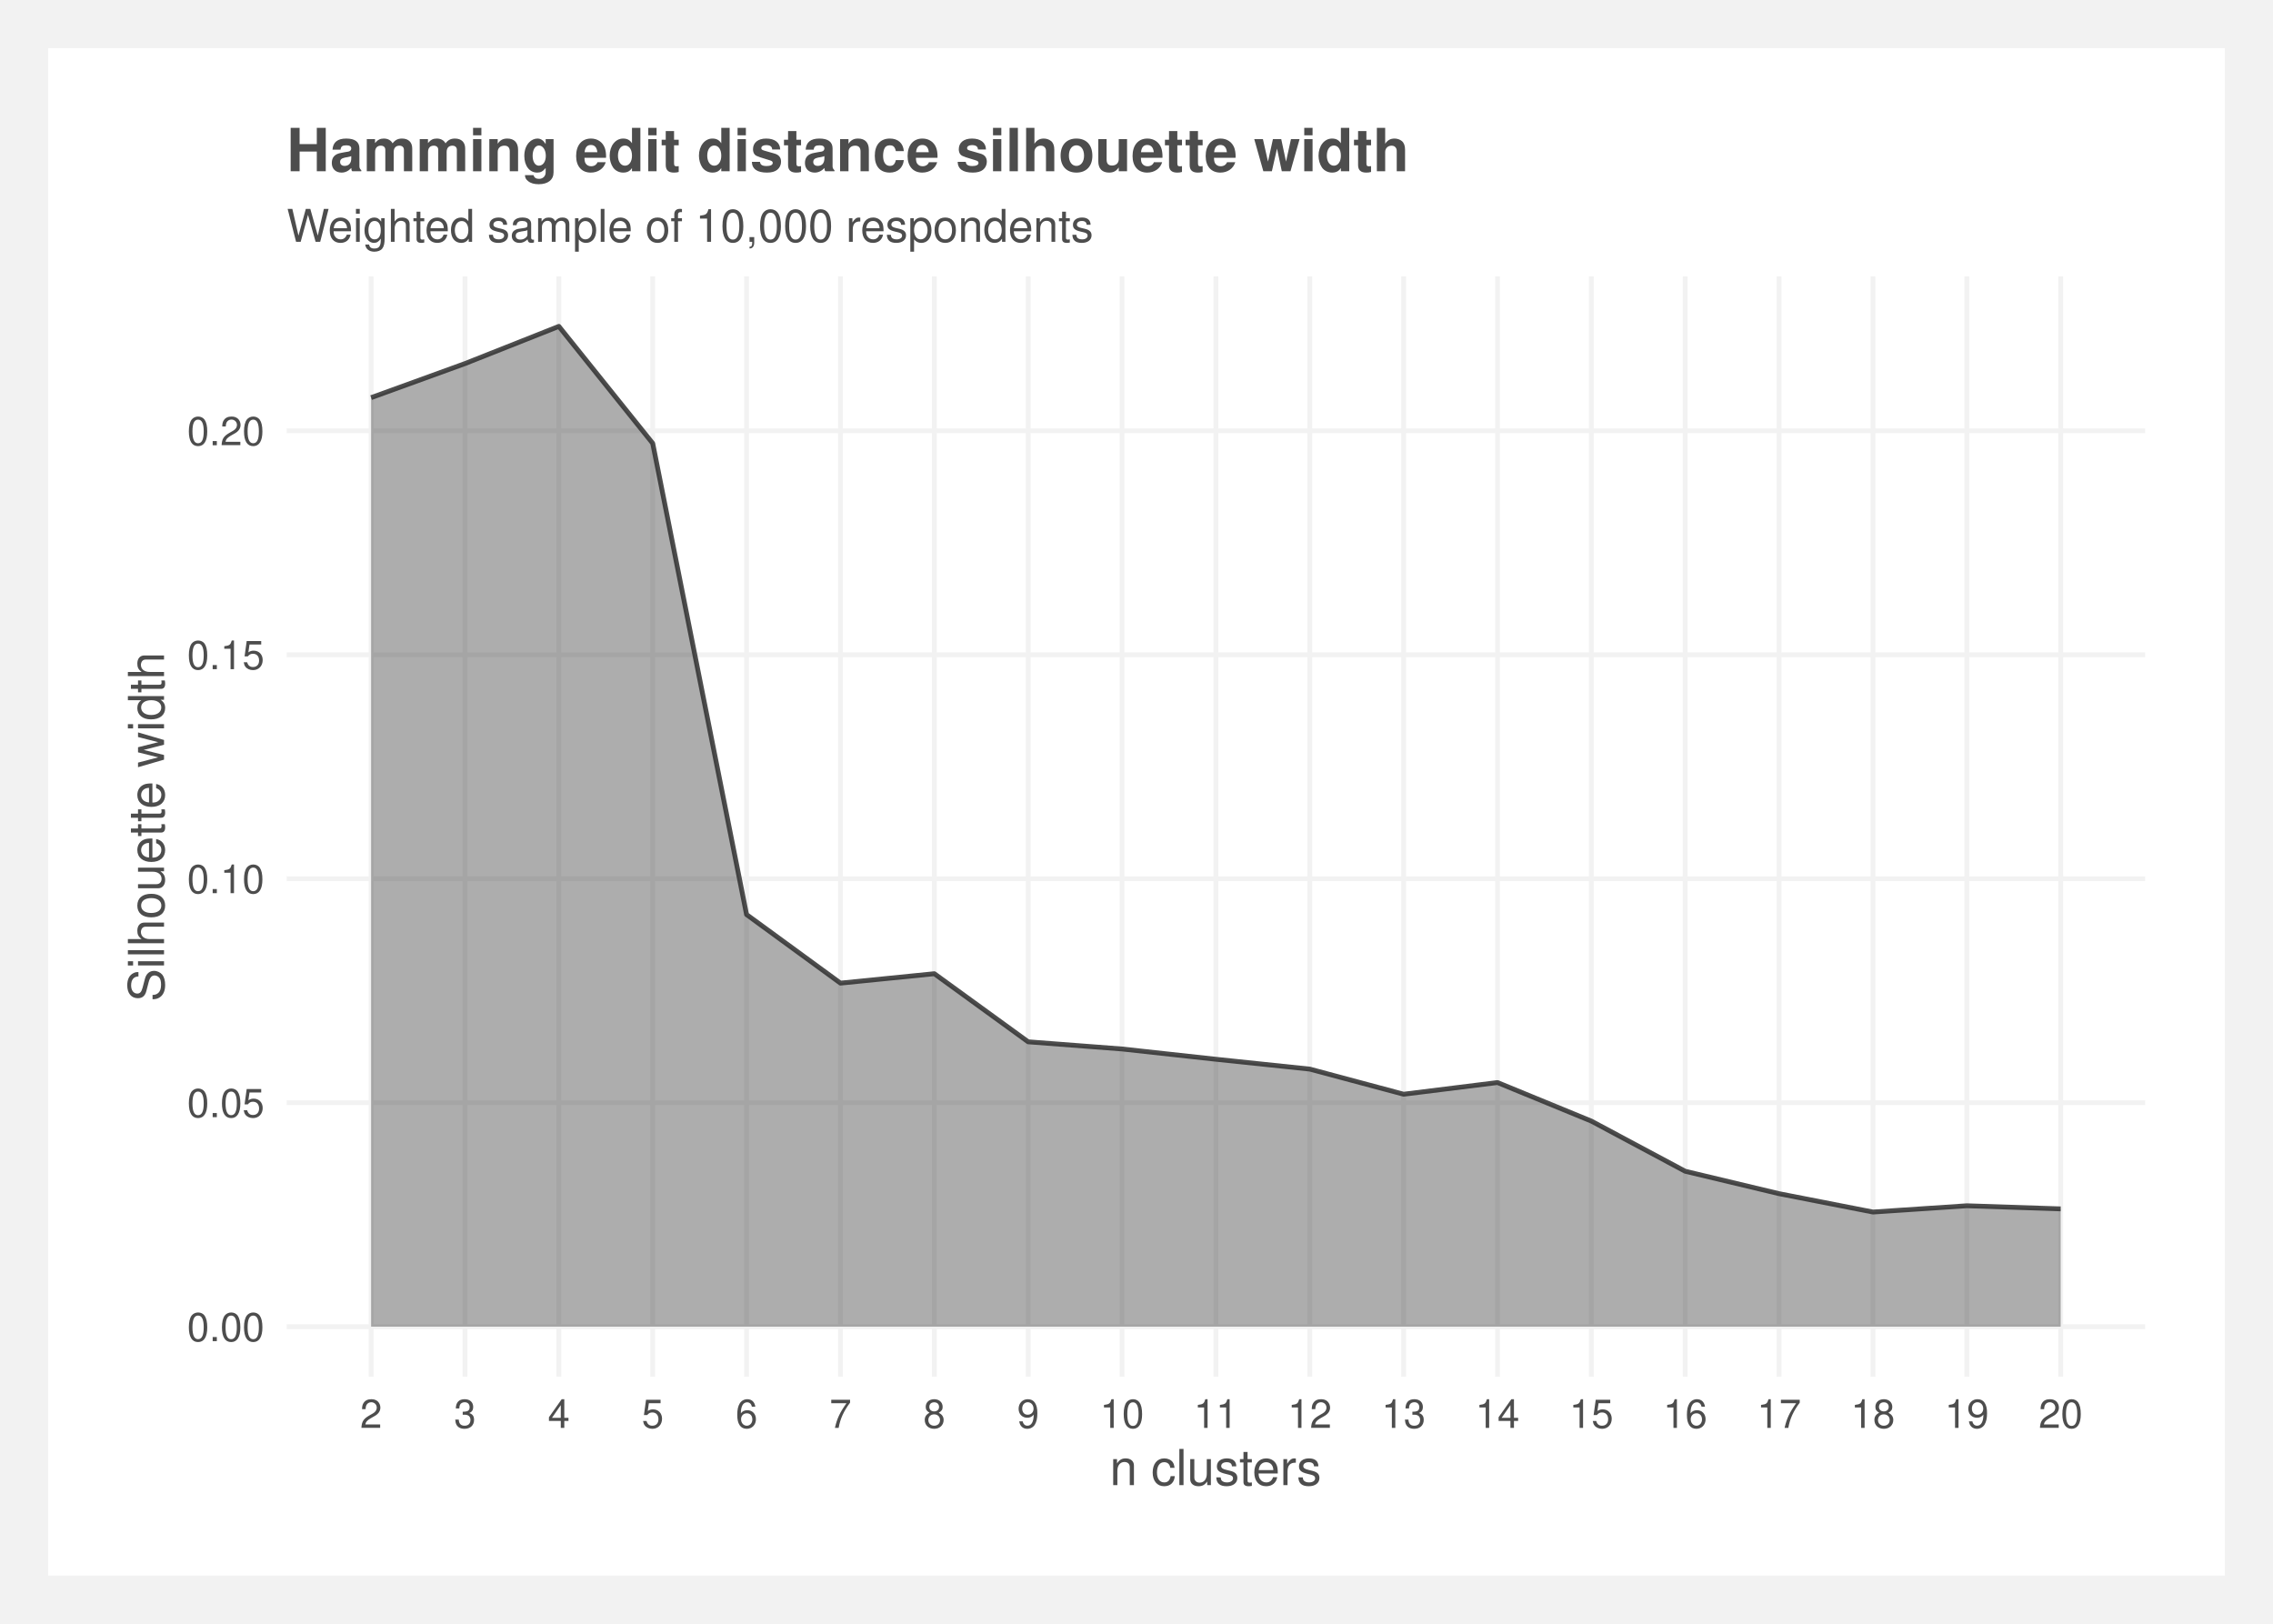
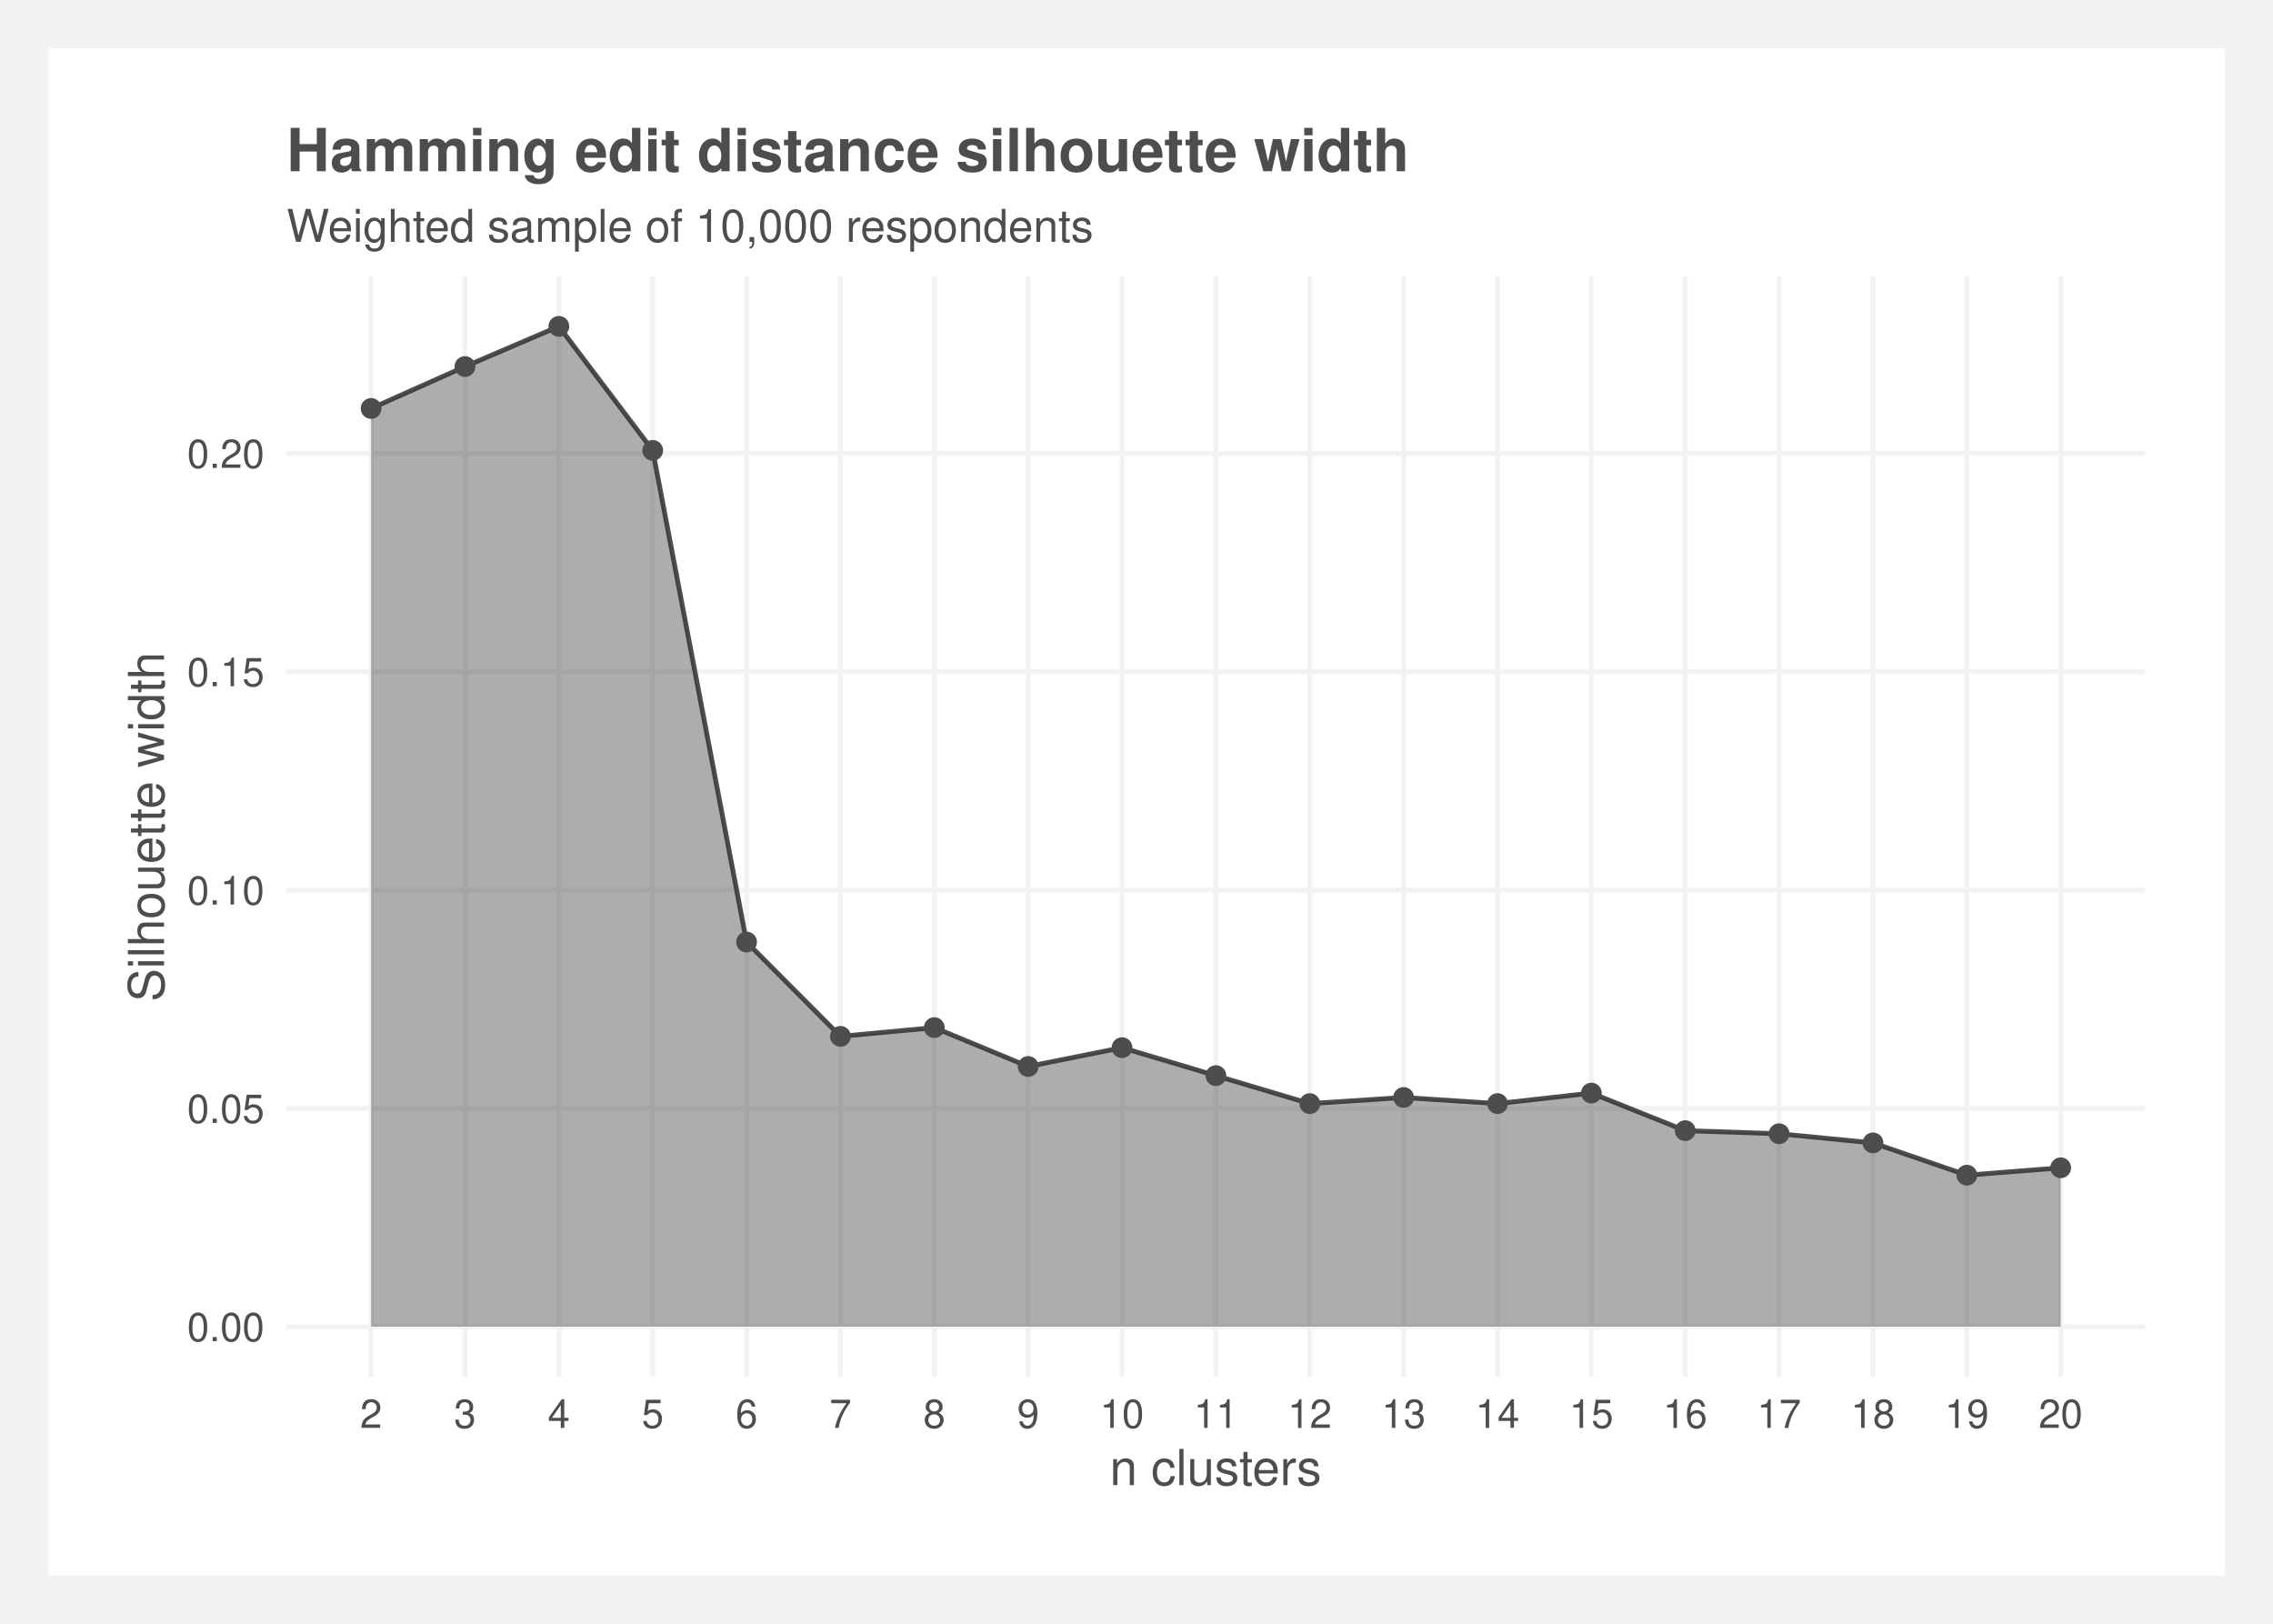
<svg xmlns="http://www.w3.org/2000/svg" viewBox="0 0 504.00 360.00">
  <defs>
    <style type="text/css">
    line, polyline, polygon, path, rect, circle {
      fill: none;
      stroke: #000000;
      stroke-linecap: round;
      stroke-linejoin: round;
      stroke-miterlimit: 10.00;
    }
  </style>
  </defs>
  <rect width="100%" height="100%" style="stroke: none; fill: #FFFFFF;" />
  <rect x="0.00" y="0.00" width="504.00" height="360.00" style="stroke-width: 21.34; stroke: #F2F2F2;" />
  <defs>
    <clipPath id="cpNjMuNTZ8NDc1LjY1fDMwNS4yM3w2MS4yOA==">
      <rect x="63.56" y="61.28" width="412.09" height="243.96" />
    </clipPath>
  </defs>
  <rect x="63.56" y="61.28" width="412.09" height="243.96" style="stroke-width: 1.07; stroke: none;" clip-path="url(#cpNjMuNTZ8NDc1LjY1fDMwNS4yM3w2MS4yOA==)" />
-   <polyline points="63.56,269.31 475.65,269.31 " style="stroke-width: 0.53; stroke: none; stroke-linecap: butt;" clip-path="url(#cpNjMuNTZ8NDc1LjY1fDMwNS4yM3w2MS4yOA==)" />
-   <polyline points="63.56,219.65 475.65,219.65 " style="stroke-width: 0.53; stroke: none; stroke-linecap: butt;" clip-path="url(#cpNjMuNTZ8NDc1LjY1fDMwNS4yM3w2MS4yOA==)" />
-   <polyline points="63.56,169.99 475.65,169.99 " style="stroke-width: 0.53; stroke: none; stroke-linecap: butt;" clip-path="url(#cpNjMuNTZ8NDc1LjY1fDMwNS4yM3w2MS4yOA==)" />
-   <polyline points="63.56,120.34 475.65,120.34 " style="stroke-width: 0.53; stroke: none; stroke-linecap: butt;" clip-path="url(#cpNjMuNTZ8NDc1LjY1fDMwNS4yM3w2MS4yOA==)" />
-   <polyline points="63.56,70.68 475.65,70.68 " style="stroke-width: 0.53; stroke: none; stroke-linecap: butt;" clip-path="url(#cpNjMuNTZ8NDc1LjY1fDMwNS4yM3w2MS4yOA==)" />
+   <polyline points="63.56,269.94 475.65,269.94 " style="stroke-width: 0.53; stroke: none; stroke-linecap: butt;" clip-path="url(#cpNjMuNTZ8NDc1LjY1fDMwNS4yM3w2MS4yOA==)" />
+   <polyline points="63.56,221.54 475.65,221.54 " style="stroke-width: 0.53; stroke: none; stroke-linecap: butt;" clip-path="url(#cpNjMuNTZ8NDc1LjY1fDMwNS4yM3w2MS4yOA==)" />
+   <polyline points="63.56,173.14 475.65,173.14 " style="stroke-width: 0.53; stroke: none; stroke-linecap: butt;" clip-path="url(#cpNjMuNTZ8NDc1LjY1fDMwNS4yM3w2MS4yOA==)" />
+   <polyline points="63.56,124.74 475.65,124.74 " style="stroke-width: 0.53; stroke: none; stroke-linecap: butt;" clip-path="url(#cpNjMuNTZ8NDc1LjY1fDMwNS4yM3w2MS4yOA==)" />
+   <polyline points="63.56,76.33 475.65,76.33 " style="stroke-width: 0.53; stroke: none; stroke-linecap: butt;" clip-path="url(#cpNjMuNTZ8NDc1LjY1fDMwNS4yM3w2MS4yOA==)" />
  <polyline points="71.88,305.23 71.88,61.28 " style="stroke-width: 0.53; stroke: none; stroke-linecap: butt;" clip-path="url(#cpNjMuNTZ8NDc1LjY1fDMwNS4yM3w2MS4yOA==)" />
  <polyline points="92.70,305.23 92.70,61.28 " style="stroke-width: 0.53; stroke: none; stroke-linecap: butt;" clip-path="url(#cpNjMuNTZ8NDc1LjY1fDMwNS4yM3w2MS4yOA==)" />
  <polyline points="113.51,305.23 113.51,61.28 " style="stroke-width: 0.53; stroke: none; stroke-linecap: butt;" clip-path="url(#cpNjMuNTZ8NDc1LjY1fDMwNS4yM3w2MS4yOA==)" />
  <polyline points="134.32,305.23 134.32,61.28 " style="stroke-width: 0.53; stroke: none; stroke-linecap: butt;" clip-path="url(#cpNjMuNTZ8NDc1LjY1fDMwNS4yM3w2MS4yOA==)" />
  <polyline points="155.14,305.23 155.14,61.28 " style="stroke-width: 0.53; stroke: none; stroke-linecap: butt;" clip-path="url(#cpNjMuNTZ8NDc1LjY1fDMwNS4yM3w2MS4yOA==)" />
  <polyline points="175.95,305.23 175.95,61.28 " style="stroke-width: 0.53; stroke: none; stroke-linecap: butt;" clip-path="url(#cpNjMuNTZ8NDc1LjY1fDMwNS4yM3w2MS4yOA==)" />
  <polyline points="196.76,305.23 196.76,61.28 " style="stroke-width: 0.53; stroke: none; stroke-linecap: butt;" clip-path="url(#cpNjMuNTZ8NDc1LjY1fDMwNS4yM3w2MS4yOA==)" />
  <polyline points="217.57,305.23 217.57,61.28 " style="stroke-width: 0.53; stroke: none; stroke-linecap: butt;" clip-path="url(#cpNjMuNTZ8NDc1LjY1fDMwNS4yM3w2MS4yOA==)" />
  <polyline points="238.39,305.23 238.39,61.28 " style="stroke-width: 0.53; stroke: none; stroke-linecap: butt;" clip-path="url(#cpNjMuNTZ8NDc1LjY1fDMwNS4yM3w2MS4yOA==)" />
  <polyline points="259.20,305.23 259.20,61.28 " style="stroke-width: 0.53; stroke: none; stroke-linecap: butt;" clip-path="url(#cpNjMuNTZ8NDc1LjY1fDMwNS4yM3w2MS4yOA==)" />
  <polyline points="280.01,305.23 280.01,61.28 " style="stroke-width: 0.53; stroke: none; stroke-linecap: butt;" clip-path="url(#cpNjMuNTZ8NDc1LjY1fDMwNS4yM3w2MS4yOA==)" />
  <polyline points="300.83,305.23 300.83,61.28 " style="stroke-width: 0.53; stroke: none; stroke-linecap: butt;" clip-path="url(#cpNjMuNTZ8NDc1LjY1fDMwNS4yM3w2MS4yOA==)" />
  <polyline points="321.64,305.23 321.64,61.28 " style="stroke-width: 0.53; stroke: none; stroke-linecap: butt;" clip-path="url(#cpNjMuNTZ8NDc1LjY1fDMwNS4yM3w2MS4yOA==)" />
  <polyline points="342.45,305.23 342.45,61.28 " style="stroke-width: 0.53; stroke: none; stroke-linecap: butt;" clip-path="url(#cpNjMuNTZ8NDc1LjY1fDMwNS4yM3w2MS4yOA==)" />
  <polyline points="363.26,305.23 363.26,61.28 " style="stroke-width: 0.53; stroke: none; stroke-linecap: butt;" clip-path="url(#cpNjMuNTZ8NDc1LjY1fDMwNS4yM3w2MS4yOA==)" />
  <polyline points="384.08,305.23 384.08,61.28 " style="stroke-width: 0.53; stroke: none; stroke-linecap: butt;" clip-path="url(#cpNjMuNTZ8NDc1LjY1fDMwNS4yM3w2MS4yOA==)" />
  <polyline points="404.89,305.23 404.89,61.28 " style="stroke-width: 0.53; stroke: none; stroke-linecap: butt;" clip-path="url(#cpNjMuNTZ8NDc1LjY1fDMwNS4yM3w2MS4yOA==)" />
  <polyline points="425.70,305.23 425.70,61.28 " style="stroke-width: 0.53; stroke: none; stroke-linecap: butt;" clip-path="url(#cpNjMuNTZ8NDc1LjY1fDMwNS4yM3w2MS4yOA==)" />
  <polyline points="446.52,305.23 446.52,61.28 " style="stroke-width: 0.53; stroke: none; stroke-linecap: butt;" clip-path="url(#cpNjMuNTZ8NDc1LjY1fDMwNS4yM3w2MS4yOA==)" />
  <polyline points="467.33,305.23 467.33,61.28 " style="stroke-width: 0.53; stroke: none; stroke-linecap: butt;" clip-path="url(#cpNjMuNTZ8NDc1LjY1fDMwNS4yM3w2MS4yOA==)" />
  <polyline points="63.56,294.14 475.65,294.14 " style="stroke-width: 1.07; stroke: #F2F2F2; stroke-linecap: butt;" clip-path="url(#cpNjMuNTZ8NDc1LjY1fDMwNS4yM3w2MS4yOA==)" />
-   <polyline points="63.56,244.48 475.65,244.48 " style="stroke-width: 1.07; stroke: #F2F2F2; stroke-linecap: butt;" clip-path="url(#cpNjMuNTZ8NDc1LjY1fDMwNS4yM3w2MS4yOA==)" />
-   <polyline points="63.56,194.82 475.65,194.82 " style="stroke-width: 1.07; stroke: #F2F2F2; stroke-linecap: butt;" clip-path="url(#cpNjMuNTZ8NDc1LjY1fDMwNS4yM3w2MS4yOA==)" />
-   <polyline points="63.56,145.17 475.65,145.17 " style="stroke-width: 1.07; stroke: #F2F2F2; stroke-linecap: butt;" clip-path="url(#cpNjMuNTZ8NDc1LjY1fDMwNS4yM3w2MS4yOA==)" />
-   <polyline points="63.56,95.51 475.65,95.51 " style="stroke-width: 1.07; stroke: #F2F2F2; stroke-linecap: butt;" clip-path="url(#cpNjMuNTZ8NDc1LjY1fDMwNS4yM3w2MS4yOA==)" />
+   <polyline points="63.56,245.74 475.65,245.74 " style="stroke-width: 1.07; stroke: #F2F2F2; stroke-linecap: butt;" clip-path="url(#cpNjMuNTZ8NDc1LjY1fDMwNS4yM3w2MS4yOA==)" />
+   <polyline points="63.56,197.34 475.65,197.34 " style="stroke-width: 1.07; stroke: #F2F2F2; stroke-linecap: butt;" clip-path="url(#cpNjMuNTZ8NDc1LjY1fDMwNS4yM3w2MS4yOA==)" />
+   <polyline points="63.56,148.94 475.65,148.94 " style="stroke-width: 1.07; stroke: #F2F2F2; stroke-linecap: butt;" clip-path="url(#cpNjMuNTZ8NDc1LjY1fDMwNS4yM3w2MS4yOA==)" />
+   <polyline points="63.56,100.53 475.65,100.53 " style="stroke-width: 1.07; stroke: #F2F2F2; stroke-linecap: butt;" clip-path="url(#cpNjMuNTZ8NDc1LjY1fDMwNS4yM3w2MS4yOA==)" />
  <polyline points="82.29,305.23 82.29,61.28 " style="stroke-width: 1.07; stroke: #F2F2F2; stroke-linecap: butt;" clip-path="url(#cpNjMuNTZ8NDc1LjY1fDMwNS4yM3w2MS4yOA==)" />
  <polyline points="103.10,305.23 103.10,61.28 " style="stroke-width: 1.07; stroke: #F2F2F2; stroke-linecap: butt;" clip-path="url(#cpNjMuNTZ8NDc1LjY1fDMwNS4yM3w2MS4yOA==)" />
  <polyline points="123.92,305.23 123.92,61.28 " style="stroke-width: 1.07; stroke: #F2F2F2; stroke-linecap: butt;" clip-path="url(#cpNjMuNTZ8NDc1LjY1fDMwNS4yM3w2MS4yOA==)" />
  <polyline points="144.73,305.23 144.73,61.28 " style="stroke-width: 1.07; stroke: #F2F2F2; stroke-linecap: butt;" clip-path="url(#cpNjMuNTZ8NDc1LjY1fDMwNS4yM3w2MS4yOA==)" />
  <polyline points="165.54,305.23 165.54,61.28 " style="stroke-width: 1.07; stroke: #F2F2F2; stroke-linecap: butt;" clip-path="url(#cpNjMuNTZ8NDc1LjY1fDMwNS4yM3w2MS4yOA==)" />
  <polyline points="186.36,305.23 186.36,61.28 " style="stroke-width: 1.07; stroke: #F2F2F2; stroke-linecap: butt;" clip-path="url(#cpNjMuNTZ8NDc1LjY1fDMwNS4yM3w2MS4yOA==)" />
  <polyline points="207.17,305.23 207.17,61.28 " style="stroke-width: 1.07; stroke: #F2F2F2; stroke-linecap: butt;" clip-path="url(#cpNjMuNTZ8NDc1LjY1fDMwNS4yM3w2MS4yOA==)" />
  <polyline points="227.98,305.23 227.98,61.28 " style="stroke-width: 1.07; stroke: #F2F2F2; stroke-linecap: butt;" clip-path="url(#cpNjMuNTZ8NDc1LjY1fDMwNS4yM3w2MS4yOA==)" />
  <polyline points="248.79,305.23 248.79,61.28 " style="stroke-width: 1.07; stroke: #F2F2F2; stroke-linecap: butt;" clip-path="url(#cpNjMuNTZ8NDc1LjY1fDMwNS4yM3w2MS4yOA==)" />
  <polyline points="269.61,305.23 269.61,61.28 " style="stroke-width: 1.07; stroke: #F2F2F2; stroke-linecap: butt;" clip-path="url(#cpNjMuNTZ8NDc1LjY1fDMwNS4yM3w2MS4yOA==)" />
  <polyline points="290.42,305.23 290.42,61.28 " style="stroke-width: 1.07; stroke: #F2F2F2; stroke-linecap: butt;" clip-path="url(#cpNjMuNTZ8NDc1LjY1fDMwNS4yM3w2MS4yOA==)" />
  <polyline points="311.23,305.23 311.23,61.28 " style="stroke-width: 1.07; stroke: #F2F2F2; stroke-linecap: butt;" clip-path="url(#cpNjMuNTZ8NDc1LjY1fDMwNS4yM3w2MS4yOA==)" />
  <polyline points="332.05,305.23 332.05,61.28 " style="stroke-width: 1.07; stroke: #F2F2F2; stroke-linecap: butt;" clip-path="url(#cpNjMuNTZ8NDc1LjY1fDMwNS4yM3w2MS4yOA==)" />
  <polyline points="352.86,305.23 352.86,61.28 " style="stroke-width: 1.07; stroke: #F2F2F2; stroke-linecap: butt;" clip-path="url(#cpNjMuNTZ8NDc1LjY1fDMwNS4yM3w2MS4yOA==)" />
  <polyline points="373.67,305.23 373.67,61.28 " style="stroke-width: 1.07; stroke: #F2F2F2; stroke-linecap: butt;" clip-path="url(#cpNjMuNTZ8NDc1LjY1fDMwNS4yM3w2MS4yOA==)" />
  <polyline points="394.48,305.23 394.48,61.28 " style="stroke-width: 1.07; stroke: #F2F2F2; stroke-linecap: butt;" clip-path="url(#cpNjMuNTZ8NDc1LjY1fDMwNS4yM3w2MS4yOA==)" />
  <polyline points="415.30,305.23 415.30,61.28 " style="stroke-width: 1.07; stroke: #F2F2F2; stroke-linecap: butt;" clip-path="url(#cpNjMuNTZ8NDc1LjY1fDMwNS4yM3w2MS4yOA==)" />
  <polyline points="436.11,305.23 436.11,61.28 " style="stroke-width: 1.07; stroke: #F2F2F2; stroke-linecap: butt;" clip-path="url(#cpNjMuNTZ8NDc1LjY1fDMwNS4yM3w2MS4yOA==)" />
  <polyline points="456.92,305.23 456.92,61.28 " style="stroke-width: 1.07; stroke: #F2F2F2; stroke-linecap: butt;" clip-path="url(#cpNjMuNTZ8NDc1LjY1fDMwNS4yM3w2MS4yOA==)" />
-   <polyline points="82.29,88.16 103.10,80.61 123.92,72.36 144.73,98.29 165.54,202.77 186.36,217.97 207.17,215.88 227.98,230.98 248.79,232.57 269.61,234.85 290.42,237.03 311.23,242.60 332.05,240.01 352.86,248.56 373.67,259.68 394.48,264.65 415.30,268.72 436.11,267.33 456.92,268.02 " style="stroke-width: 1.07; stroke: #4D4D4D; stroke-linecap: butt;" clip-path="url(#cpNjMuNTZ8NDc1LjY1fDMwNS4yM3w2MS4yOA==)" />
-   <polygon points="82.29,88.16 103.10,80.61 123.92,72.36 144.73,98.29 165.54,202.77 186.36,217.97 207.17,215.88 227.98,230.98 248.79,232.57 269.61,234.85 290.42,237.03 311.23,242.60 332.05,240.01 352.86,248.56 373.67,259.68 394.48,264.65 415.30,268.72 436.11,267.33 456.92,268.02 456.92,294.14 436.11,294.14 415.30,294.14 394.48,294.14 373.67,294.14 352.86,294.14 332.05,294.14 311.23,294.14 290.42,294.14 269.61,294.14 248.79,294.14 227.98,294.14 207.17,294.14 186.36,294.14 165.54,294.14 144.73,294.14 123.92,294.14 103.10,294.14 82.29,294.14 " style="stroke-width: 0.00; stroke: none; fill: #333333; fill-opacity: 0.40;" clip-path="url(#cpNjMuNTZ8NDc1LjY1fDMwNS4yM3w2MS4yOA==)" />
-   <polyline points="82.29,88.16 103.10,80.61 123.92,72.36 144.73,98.29 165.54,202.77 186.36,217.97 207.17,215.88 227.98,230.98 248.79,232.57 269.61,234.85 290.42,237.03 311.23,242.60 332.05,240.01 352.86,248.56 373.67,259.68 394.48,264.65 415.30,268.72 436.11,267.33 456.92,268.02 " style="stroke-width: 1.07; stroke: none;" clip-path="url(#cpNjMuNTZ8NDc1LjY1fDMwNS4yM3w2MS4yOA==)" />
+   <polyline points="82.29,90.56 103.10,81.27 123.92,72.36 144.73,99.86 165.54,208.86 186.36,229.77 207.17,227.83 227.98,236.45 248.79,232.28 269.61,238.48 290.42,244.68 311.23,243.32 332.05,244.68 352.86,242.35 373.67,250.68 394.48,251.36 415.30,253.39 436.11,260.55 456.92,258.91 " style="stroke-width: 1.07; stroke: #4D4D4D; stroke-linecap: butt;" clip-path="url(#cpNjMuNTZ8NDc1LjY1fDMwNS4yM3w2MS4yOA==)" />
+   <polygon points="82.29,90.56 103.10,81.27 123.92,72.36 144.73,99.86 165.54,208.86 186.36,229.77 207.17,227.83 227.98,236.45 248.79,232.28 269.61,238.48 290.42,244.68 311.23,243.32 332.05,244.68 352.86,242.35 373.67,250.68 394.48,251.36 415.30,253.39 436.11,260.55 456.92,258.91 456.92,294.14 436.11,294.14 415.30,294.14 394.48,294.14 373.67,294.14 352.86,294.14 332.05,294.14 311.23,294.14 290.42,294.14 269.61,294.14 248.79,294.14 227.98,294.14 207.17,294.14 186.36,294.14 165.54,294.14 144.73,294.14 123.92,294.14 103.10,294.14 82.29,294.14 " style="stroke-width: 0.00; stroke: none; fill: #333333; fill-opacity: 0.40;" clip-path="url(#cpNjMuNTZ8NDc1LjY1fDMwNS4yM3w2MS4yOA==)" />
+   <polyline points="82.29,90.56 103.10,81.27 123.92,72.36 144.73,99.86 165.54,208.86 186.36,229.77 207.17,227.83 227.98,236.45 248.79,232.28 269.61,238.48 290.42,244.68 311.23,243.32 332.05,244.68 352.86,242.35 373.67,250.68 394.48,251.36 415.30,253.39 436.11,260.55 456.92,258.91 " style="stroke-width: 1.07; stroke: none;" clip-path="url(#cpNjMuNTZ8NDc1LjY1fDMwNS4yM3w2MS4yOA==)" />
+   <circle cx="82.29" cy="90.56" r="1.95" style="stroke-width: 0.71; stroke: #4D4D4D; fill: #4D4D4D;" clip-path="url(#cpNjMuNTZ8NDc1LjY1fDMwNS4yM3w2MS4yOA==)" />
+   <circle cx="103.10" cy="81.27" r="1.95" style="stroke-width: 0.71; stroke: #4D4D4D; fill: #4D4D4D;" clip-path="url(#cpNjMuNTZ8NDc1LjY1fDMwNS4yM3w2MS4yOA==)" />
+   <circle cx="123.92" cy="72.36" r="1.95" style="stroke-width: 0.71; stroke: #4D4D4D; fill: #4D4D4D;" clip-path="url(#cpNjMuNTZ8NDc1LjY1fDMwNS4yM3w2MS4yOA==)" />
+   <circle cx="144.73" cy="99.86" r="1.95" style="stroke-width: 0.71; stroke: #4D4D4D; fill: #4D4D4D;" clip-path="url(#cpNjMuNTZ8NDc1LjY1fDMwNS4yM3w2MS4yOA==)" />
+   <circle cx="165.54" cy="208.86" r="1.95" style="stroke-width: 0.71; stroke: #4D4D4D; fill: #4D4D4D;" clip-path="url(#cpNjMuNTZ8NDc1LjY1fDMwNS4yM3w2MS4yOA==)" />
+   <circle cx="186.36" cy="229.77" r="1.95" style="stroke-width: 0.71; stroke: #4D4D4D; fill: #4D4D4D;" clip-path="url(#cpNjMuNTZ8NDc1LjY1fDMwNS4yM3w2MS4yOA==)" />
+   <circle cx="207.17" cy="227.83" r="1.95" style="stroke-width: 0.71; stroke: #4D4D4D; fill: #4D4D4D;" clip-path="url(#cpNjMuNTZ8NDc1LjY1fDMwNS4yM3w2MS4yOA==)" />
+   <circle cx="227.98" cy="236.45" r="1.95" style="stroke-width: 0.71; stroke: #4D4D4D; fill: #4D4D4D;" clip-path="url(#cpNjMuNTZ8NDc1LjY1fDMwNS4yM3w2MS4yOA==)" />
+   <circle cx="248.79" cy="232.28" r="1.95" style="stroke-width: 0.71; stroke: #4D4D4D; fill: #4D4D4D;" clip-path="url(#cpNjMuNTZ8NDc1LjY1fDMwNS4yM3w2MS4yOA==)" />
+   <circle cx="269.61" cy="238.48" r="1.95" style="stroke-width: 0.71; stroke: #4D4D4D; fill: #4D4D4D;" clip-path="url(#cpNjMuNTZ8NDc1LjY1fDMwNS4yM3w2MS4yOA==)" />
+   <circle cx="290.42" cy="244.68" r="1.95" style="stroke-width: 0.71; stroke: #4D4D4D; fill: #4D4D4D;" clip-path="url(#cpNjMuNTZ8NDc1LjY1fDMwNS4yM3w2MS4yOA==)" />
+   <circle cx="311.23" cy="243.32" r="1.95" style="stroke-width: 0.71; stroke: #4D4D4D; fill: #4D4D4D;" clip-path="url(#cpNjMuNTZ8NDc1LjY1fDMwNS4yM3w2MS4yOA==)" />
+   <circle cx="332.05" cy="244.68" r="1.95" style="stroke-width: 0.71; stroke: #4D4D4D; fill: #4D4D4D;" clip-path="url(#cpNjMuNTZ8NDc1LjY1fDMwNS4yM3w2MS4yOA==)" />
+   <circle cx="352.86" cy="242.35" r="1.95" style="stroke-width: 0.71; stroke: #4D4D4D; fill: #4D4D4D;" clip-path="url(#cpNjMuNTZ8NDc1LjY1fDMwNS4yM3w2MS4yOA==)" />
+   <circle cx="373.67" cy="250.68" r="1.95" style="stroke-width: 0.71; stroke: #4D4D4D; fill: #4D4D4D;" clip-path="url(#cpNjMuNTZ8NDc1LjY1fDMwNS4yM3w2MS4yOA==)" />
+   <circle cx="394.48" cy="251.36" r="1.95" style="stroke-width: 0.71; stroke: #4D4D4D; fill: #4D4D4D;" clip-path="url(#cpNjMuNTZ8NDc1LjY1fDMwNS4yM3w2MS4yOA==)" />
+   <circle cx="415.30" cy="253.39" r="1.95" style="stroke-width: 0.71; stroke: #4D4D4D; fill: #4D4D4D;" clip-path="url(#cpNjMuNTZ8NDc1LjY1fDMwNS4yM3w2MS4yOA==)" />
+   <circle cx="436.11" cy="260.55" r="1.95" style="stroke-width: 0.71; stroke: #4D4D4D; fill: #4D4D4D;" clip-path="url(#cpNjMuNTZ8NDc1LjY1fDMwNS4yM3w2MS4yOA==)" />
+   <circle cx="456.92" cy="258.91" r="1.95" style="stroke-width: 0.71; stroke: #4D4D4D; fill: #4D4D4D;" clip-path="url(#cpNjMuNTZ8NDc1LjY1fDMwNS4yM3w2MS4yOA==)" />
  <defs>
    <clipPath id="cpMC4wMHw1MDQuMDB8MzYwLjAwfDAuMDA=">
      <rect x="0.00" y="0.00" width="504.00" height="360.00" />
    </clipPath>
  </defs>
  <g clip-path="url(#cpMC4wMHw1MDQuMDB8MzYwLjAwfDAuMDA=)">
    <text x="41.50" y="297.35" style="font-size: 8.80px; fill: #4D4D4D; font-family: Helvetica;" textLength="17.12px" lengthAdjust="spacingAndGlyphs">0.00</text>
  </g>
  <g clip-path="url(#cpMC4wMHw1MDQuMDB8MzYwLjAwfDAuMDA=)">
-     <text x="41.50" y="247.69" style="font-size: 8.80px; fill: #4D4D4D; font-family: Helvetica;" textLength="17.12px" lengthAdjust="spacingAndGlyphs">0.05</text>
-   </g>
-   <g clip-path="url(#cpMC4wMHw1MDQuMDB8MzYwLjAwfDAuMDA=)">
-     <text x="41.50" y="198.03" style="font-size: 8.80px; fill: #4D4D4D; font-family: Helvetica;" textLength="17.12px" lengthAdjust="spacingAndGlyphs">0.10</text>
-   </g>
-   <g clip-path="url(#cpMC4wMHw1MDQuMDB8MzYwLjAwfDAuMDA=)">
-     <text x="41.50" y="148.37" style="font-size: 8.80px; fill: #4D4D4D; font-family: Helvetica;" textLength="17.12px" lengthAdjust="spacingAndGlyphs">0.15</text>
-   </g>
-   <g clip-path="url(#cpMC4wMHw1MDQuMDB8MzYwLjAwfDAuMDA=)">
-     <text x="41.50" y="98.71" style="font-size: 8.80px; fill: #4D4D4D; font-family: Helvetica;" textLength="17.12px" lengthAdjust="spacingAndGlyphs">0.20</text>
+     <text x="41.50" y="248.95" style="font-size: 8.80px; fill: #4D4D4D; font-family: Helvetica;" textLength="17.12px" lengthAdjust="spacingAndGlyphs">0.05</text>
+   </g>
+   <g clip-path="url(#cpMC4wMHw1MDQuMDB8MzYwLjAwfDAuMDA=)">
+     <text x="41.50" y="200.55" style="font-size: 8.80px; fill: #4D4D4D; font-family: Helvetica;" textLength="17.12px" lengthAdjust="spacingAndGlyphs">0.10</text>
+   </g>
+   <g clip-path="url(#cpMC4wMHw1MDQuMDB8MzYwLjAwfDAuMDA=)">
+     <text x="41.50" y="152.14" style="font-size: 8.80px; fill: #4D4D4D; font-family: Helvetica;" textLength="17.12px" lengthAdjust="spacingAndGlyphs">0.15</text>
+   </g>
+   <g clip-path="url(#cpMC4wMHw1MDQuMDB8MzYwLjAwfDAuMDA=)">
+     <text x="41.50" y="103.74" style="font-size: 8.80px; fill: #4D4D4D; font-family: Helvetica;" textLength="17.12px" lengthAdjust="spacingAndGlyphs">0.20</text>
  </g>
  <polyline points="60.82,294.14 63.56,294.14 " style="stroke-width: 1.07; stroke: none; stroke-linecap: butt;" clip-path="url(#cpMC4wMHw1MDQuMDB8MzYwLjAwfDAuMDA=)" />
-   <polyline points="60.82,244.48 63.56,244.48 " style="stroke-width: 1.07; stroke: none; stroke-linecap: butt;" clip-path="url(#cpMC4wMHw1MDQuMDB8MzYwLjAwfDAuMDA=)" />
-   <polyline points="60.82,194.82 63.56,194.82 " style="stroke-width: 1.07; stroke: none; stroke-linecap: butt;" clip-path="url(#cpMC4wMHw1MDQuMDB8MzYwLjAwfDAuMDA=)" />
-   <polyline points="60.82,145.17 63.56,145.17 " style="stroke-width: 1.07; stroke: none; stroke-linecap: butt;" clip-path="url(#cpMC4wMHw1MDQuMDB8MzYwLjAwfDAuMDA=)" />
-   <polyline points="60.82,95.51 63.56,95.51 " style="stroke-width: 1.07; stroke: none; stroke-linecap: butt;" clip-path="url(#cpMC4wMHw1MDQuMDB8MzYwLjAwfDAuMDA=)" />
+   <polyline points="60.82,245.74 63.56,245.74 " style="stroke-width: 1.07; stroke: none; stroke-linecap: butt;" clip-path="url(#cpMC4wMHw1MDQuMDB8MzYwLjAwfDAuMDA=)" />
+   <polyline points="60.82,197.34 63.56,197.34 " style="stroke-width: 1.07; stroke: none; stroke-linecap: butt;" clip-path="url(#cpMC4wMHw1MDQuMDB8MzYwLjAwfDAuMDA=)" />
+   <polyline points="60.82,148.94 63.56,148.94 " style="stroke-width: 1.07; stroke: none; stroke-linecap: butt;" clip-path="url(#cpMC4wMHw1MDQuMDB8MzYwLjAwfDAuMDA=)" />
+   <polyline points="60.82,100.53 63.56,100.53 " style="stroke-width: 1.07; stroke: none; stroke-linecap: butt;" clip-path="url(#cpMC4wMHw1MDQuMDB8MzYwLjAwfDAuMDA=)" />
  <polyline points="82.29,307.97 82.29,305.23 " style="stroke-width: 1.07; stroke: none; stroke-linecap: butt;" clip-path="url(#cpMC4wMHw1MDQuMDB8MzYwLjAwfDAuMDA=)" />
  <polyline points="103.10,307.97 103.10,305.23 " style="stroke-width: 1.07; stroke: none; stroke-linecap: butt;" clip-path="url(#cpMC4wMHw1MDQuMDB8MzYwLjAwfDAuMDA=)" />
  <polyline points="123.92,307.97 123.92,305.23 " style="stroke-width: 1.07; stroke: none; stroke-linecap: butt;" clip-path="url(#cpMC4wMHw1MDQuMDB8MzYwLjAwfDAuMDA=)" />
  <polyline points="144.73,307.97 144.73,305.23 " style="stroke-width: 1.07; stroke: none; stroke-linecap: butt;" clip-path="url(#cpMC4wMHw1MDQuMDB8MzYwLjAwfDAuMDA=)" />
  <polyline points="165.54,307.97 165.54,305.23 " style="stroke-width: 1.07; stroke: none; stroke-linecap: butt;" clip-path="url(#cpMC4wMHw1MDQuMDB8MzYwLjAwfDAuMDA=)" />
  <polyline points="186.36,307.97 186.36,305.23 " style="stroke-width: 1.07; stroke: none; stroke-linecap: butt;" clip-path="url(#cpMC4wMHw1MDQuMDB8MzYwLjAwfDAuMDA=)" />
  <polyline points="207.17,307.97 207.17,305.23 " style="stroke-width: 1.07; stroke: none; stroke-linecap: butt;" clip-path="url(#cpMC4wMHw1MDQuMDB8MzYwLjAwfDAuMDA=)" />
  <polyline points="227.98,307.97 227.98,305.23 " style="stroke-width: 1.07; stroke: none; stroke-linecap: butt;" clip-path="url(#cpMC4wMHw1MDQuMDB8MzYwLjAwfDAuMDA=)" />
  <polyline points="248.79,307.97 248.79,305.23 " style="stroke-width: 1.07; stroke: none; stroke-linecap: butt;" clip-path="url(#cpMC4wMHw1MDQuMDB8MzYwLjAwfDAuMDA=)" />
  <polyline points="269.61,307.97 269.61,305.23 " style="stroke-width: 1.07; stroke: none; stroke-linecap: butt;" clip-path="url(#cpMC4wMHw1MDQuMDB8MzYwLjAwfDAuMDA=)" />
  <polyline points="290.42,307.97 290.42,305.23 " style="stroke-width: 1.07; stroke: none; stroke-linecap: butt;" clip-path="url(#cpMC4wMHw1MDQuMDB8MzYwLjAwfDAuMDA=)" />
  <polyline points="311.23,307.97 311.23,305.23 " style="stroke-width: 1.07; stroke: none; stroke-linecap: butt;" clip-path="url(#cpMC4wMHw1MDQuMDB8MzYwLjAwfDAuMDA=)" />
  <polyline points="332.05,307.97 332.05,305.23 " style="stroke-width: 1.07; stroke: none; stroke-linecap: butt;" clip-path="url(#cpMC4wMHw1MDQuMDB8MzYwLjAwfDAuMDA=)" />
  <polyline points="352.86,307.97 352.86,305.23 " style="stroke-width: 1.07; stroke: none; stroke-linecap: butt;" clip-path="url(#cpMC4wMHw1MDQuMDB8MzYwLjAwfDAuMDA=)" />
  <polyline points="373.67,307.97 373.67,305.23 " style="stroke-width: 1.07; stroke: none; stroke-linecap: butt;" clip-path="url(#cpMC4wMHw1MDQuMDB8MzYwLjAwfDAuMDA=)" />
  <polyline points="394.48,307.97 394.48,305.23 " style="stroke-width: 1.07; stroke: none; stroke-linecap: butt;" clip-path="url(#cpMC4wMHw1MDQuMDB8MzYwLjAwfDAuMDA=)" />
  <polyline points="415.30,307.97 415.30,305.23 " style="stroke-width: 1.07; stroke: none; stroke-linecap: butt;" clip-path="url(#cpMC4wMHw1MDQuMDB8MzYwLjAwfDAuMDA=)" />
  <polyline points="436.11,307.97 436.11,305.23 " style="stroke-width: 1.07; stroke: none; stroke-linecap: butt;" clip-path="url(#cpMC4wMHw1MDQuMDB8MzYwLjAwfDAuMDA=)" />
  <polyline points="456.92,307.97 456.92,305.23 " style="stroke-width: 1.07; stroke: none; stroke-linecap: butt;" clip-path="url(#cpMC4wMHw1MDQuMDB8MzYwLjAwfDAuMDA=)" />
  <g clip-path="url(#cpMC4wMHw1MDQuMDB8MzYwLjAwfDAuMDA=)">
    <text x="79.84" y="316.58" style="font-size: 8.80px; fill: #4D4D4D; font-family: Helvetica;" textLength="4.89px" lengthAdjust="spacingAndGlyphs">2</text>
  </g>
  <g clip-path="url(#cpMC4wMHw1MDQuMDB8MzYwLjAwfDAuMDA=)">
    <text x="100.66" y="316.58" style="font-size: 8.80px; fill: #4D4D4D; font-family: Helvetica;" textLength="4.89px" lengthAdjust="spacingAndGlyphs">3</text>
  </g>
  <g clip-path="url(#cpMC4wMHw1MDQuMDB8MzYwLjAwfDAuMDA=)">
    <text x="121.47" y="316.58" style="font-size: 8.80px; fill: #4D4D4D; font-family: Helvetica;" textLength="4.89px" lengthAdjust="spacingAndGlyphs">4</text>
  </g>
  <g clip-path="url(#cpMC4wMHw1MDQuMDB8MzYwLjAwfDAuMDA=)">
    <text x="142.28" y="316.58" style="font-size: 8.80px; fill: #4D4D4D; font-family: Helvetica;" textLength="4.89px" lengthAdjust="spacingAndGlyphs">5</text>
  </g>
  <g clip-path="url(#cpMC4wMHw1MDQuMDB8MzYwLjAwfDAuMDA=)">
    <text x="163.10" y="316.58" style="font-size: 8.80px; fill: #4D4D4D; font-family: Helvetica;" textLength="4.89px" lengthAdjust="spacingAndGlyphs">6</text>
  </g>
  <g clip-path="url(#cpMC4wMHw1MDQuMDB8MzYwLjAwfDAuMDA=)">
    <text x="183.91" y="316.58" style="font-size: 8.80px; fill: #4D4D4D; font-family: Helvetica;" textLength="4.89px" lengthAdjust="spacingAndGlyphs">7</text>
  </g>
  <g clip-path="url(#cpMC4wMHw1MDQuMDB8MzYwLjAwfDAuMDA=)">
    <text x="204.72" y="316.58" style="font-size: 8.80px; fill: #4D4D4D; font-family: Helvetica;" textLength="4.89px" lengthAdjust="spacingAndGlyphs">8</text>
  </g>
  <g clip-path="url(#cpMC4wMHw1MDQuMDB8MzYwLjAwfDAuMDA=)">
    <text x="225.53" y="316.58" style="font-size: 8.80px; fill: #4D4D4D; font-family: Helvetica;" textLength="4.89px" lengthAdjust="spacingAndGlyphs">9</text>
  </g>
  <g clip-path="url(#cpMC4wMHw1MDQuMDB8MzYwLjAwfDAuMDA=)">
    <text x="243.90" y="316.58" style="font-size: 8.80px; fill: #4D4D4D; font-family: Helvetica;" textLength="9.79px" lengthAdjust="spacingAndGlyphs">10</text>
  </g>
  <g clip-path="url(#cpMC4wMHw1MDQuMDB8MzYwLjAwfDAuMDA=)">
    <text x="264.71" y="316.58" style="font-size: 8.80px; fill: #4D4D4D; font-family: Helvetica;" textLength="9.79px" lengthAdjust="spacingAndGlyphs">11</text>
  </g>
  <g clip-path="url(#cpMC4wMHw1MDQuMDB8MzYwLjAwfDAuMDA=)">
    <text x="285.53" y="316.58" style="font-size: 8.80px; fill: #4D4D4D; font-family: Helvetica;" textLength="9.79px" lengthAdjust="spacingAndGlyphs">12</text>
  </g>
  <g clip-path="url(#cpMC4wMHw1MDQuMDB8MzYwLjAwfDAuMDA=)">
    <text x="306.34" y="316.58" style="font-size: 8.80px; fill: #4D4D4D; font-family: Helvetica;" textLength="9.79px" lengthAdjust="spacingAndGlyphs">13</text>
  </g>
  <g clip-path="url(#cpMC4wMHw1MDQuMDB8MzYwLjAwfDAuMDA=)">
    <text x="327.15" y="316.58" style="font-size: 8.80px; fill: #4D4D4D; font-family: Helvetica;" textLength="9.79px" lengthAdjust="spacingAndGlyphs">14</text>
  </g>
  <g clip-path="url(#cpMC4wMHw1MDQuMDB8MzYwLjAwfDAuMDA=)">
    <text x="347.97" y="316.58" style="font-size: 8.80px; fill: #4D4D4D; font-family: Helvetica;" textLength="9.79px" lengthAdjust="spacingAndGlyphs">15</text>
  </g>
  <g clip-path="url(#cpMC4wMHw1MDQuMDB8MzYwLjAwfDAuMDA=)">
    <text x="368.78" y="316.58" style="font-size: 8.80px; fill: #4D4D4D; font-family: Helvetica;" textLength="9.79px" lengthAdjust="spacingAndGlyphs">16</text>
  </g>
  <g clip-path="url(#cpMC4wMHw1MDQuMDB8MzYwLjAwfDAuMDA=)">
    <text x="389.59" y="316.58" style="font-size: 8.80px; fill: #4D4D4D; font-family: Helvetica;" textLength="9.79px" lengthAdjust="spacingAndGlyphs">17</text>
  </g>
  <g clip-path="url(#cpMC4wMHw1MDQuMDB8MzYwLjAwfDAuMDA=)">
    <text x="410.40" y="316.58" style="font-size: 8.80px; fill: #4D4D4D; font-family: Helvetica;" textLength="9.79px" lengthAdjust="spacingAndGlyphs">18</text>
  </g>
  <g clip-path="url(#cpMC4wMHw1MDQuMDB8MzYwLjAwfDAuMDA=)">
    <text x="431.22" y="316.58" style="font-size: 8.80px; fill: #4D4D4D; font-family: Helvetica;" textLength="9.79px" lengthAdjust="spacingAndGlyphs">19</text>
  </g>
  <g clip-path="url(#cpMC4wMHw1MDQuMDB8MzYwLjAwfDAuMDA=)">
    <text x="452.03" y="316.58" style="font-size: 8.80px; fill: #4D4D4D; font-family: Helvetica;" textLength="9.79px" lengthAdjust="spacingAndGlyphs">20</text>
  </g>
  <g clip-path="url(#cpMC4wMHw1MDQuMDB8MzYwLjAwfDAuMDA=)">
    <text x="246.07" y="329.26" style="font-size: 11.00px; fill: #4D4D4D; font-family: Helvetica;" textLength="47.07px" lengthAdjust="spacingAndGlyphs">n clusters</text>
  </g>
  <g clip-path="url(#cpMC4wMHw1MDQuMDB8MzYwLjAwfDAuMDA=)">
    <text transform="translate(36.37,222.08) rotate(-90)" style="font-size: 11.00px; fill: #4D4D4D; font-family: Helvetica;" textLength="77.65px" lengthAdjust="spacingAndGlyphs">Silhouette width</text>
  </g>
  <g clip-path="url(#cpMC4wMHw1MDQuMDB8MzYwLjAwfDAuMDA=)">
    <text x="63.56" y="53.62" style="font-size: 10.00px; fill: #4D4D4D; font-family: Helvetica;" textLength="179.54px" lengthAdjust="spacingAndGlyphs">Weighted sample of 10,000 respondents</text>
  </g>
  <g clip-path="url(#cpMC4wMHw1MDQuMDB8MzYwLjAwfDAuMDA=)">
    <text x="63.56" y="37.97" style="font-size: 13.20px; font-weight: bold; fill: #4D4D4D; font-family: Helvetica;" textLength="248.65px" lengthAdjust="spacingAndGlyphs">Hamming edit distance silhouette width</text>
  </g>
</svg>
